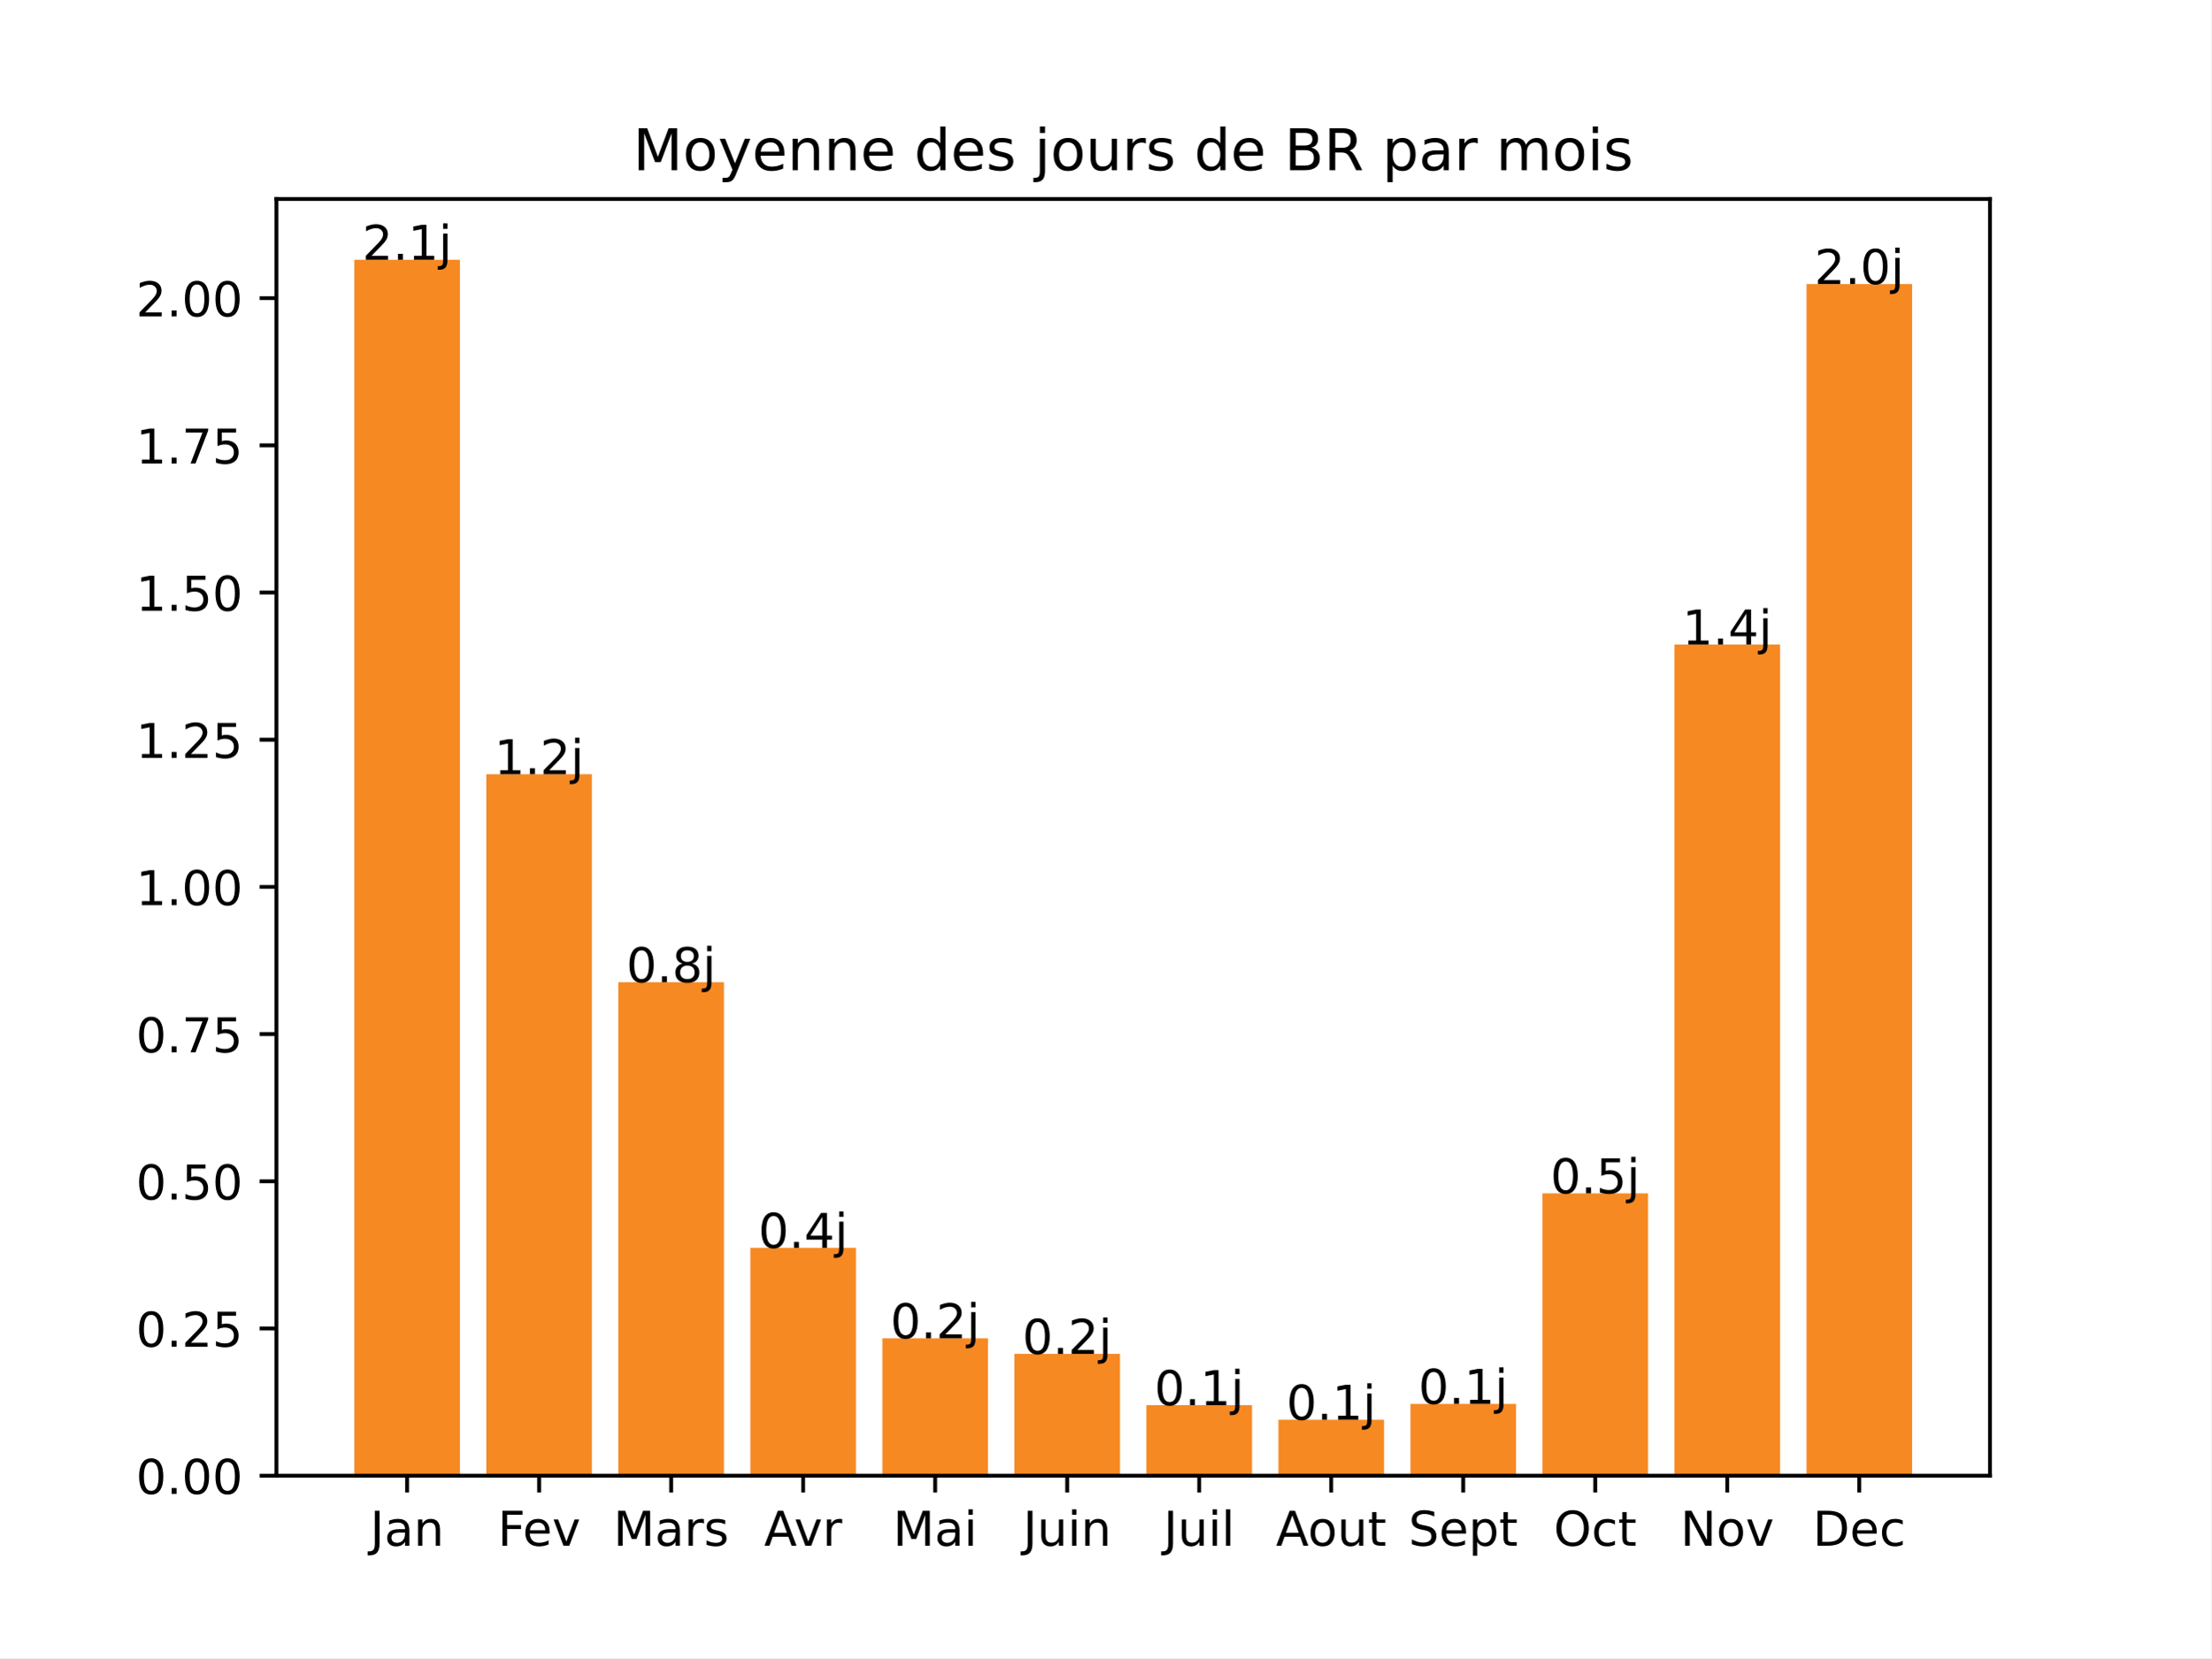
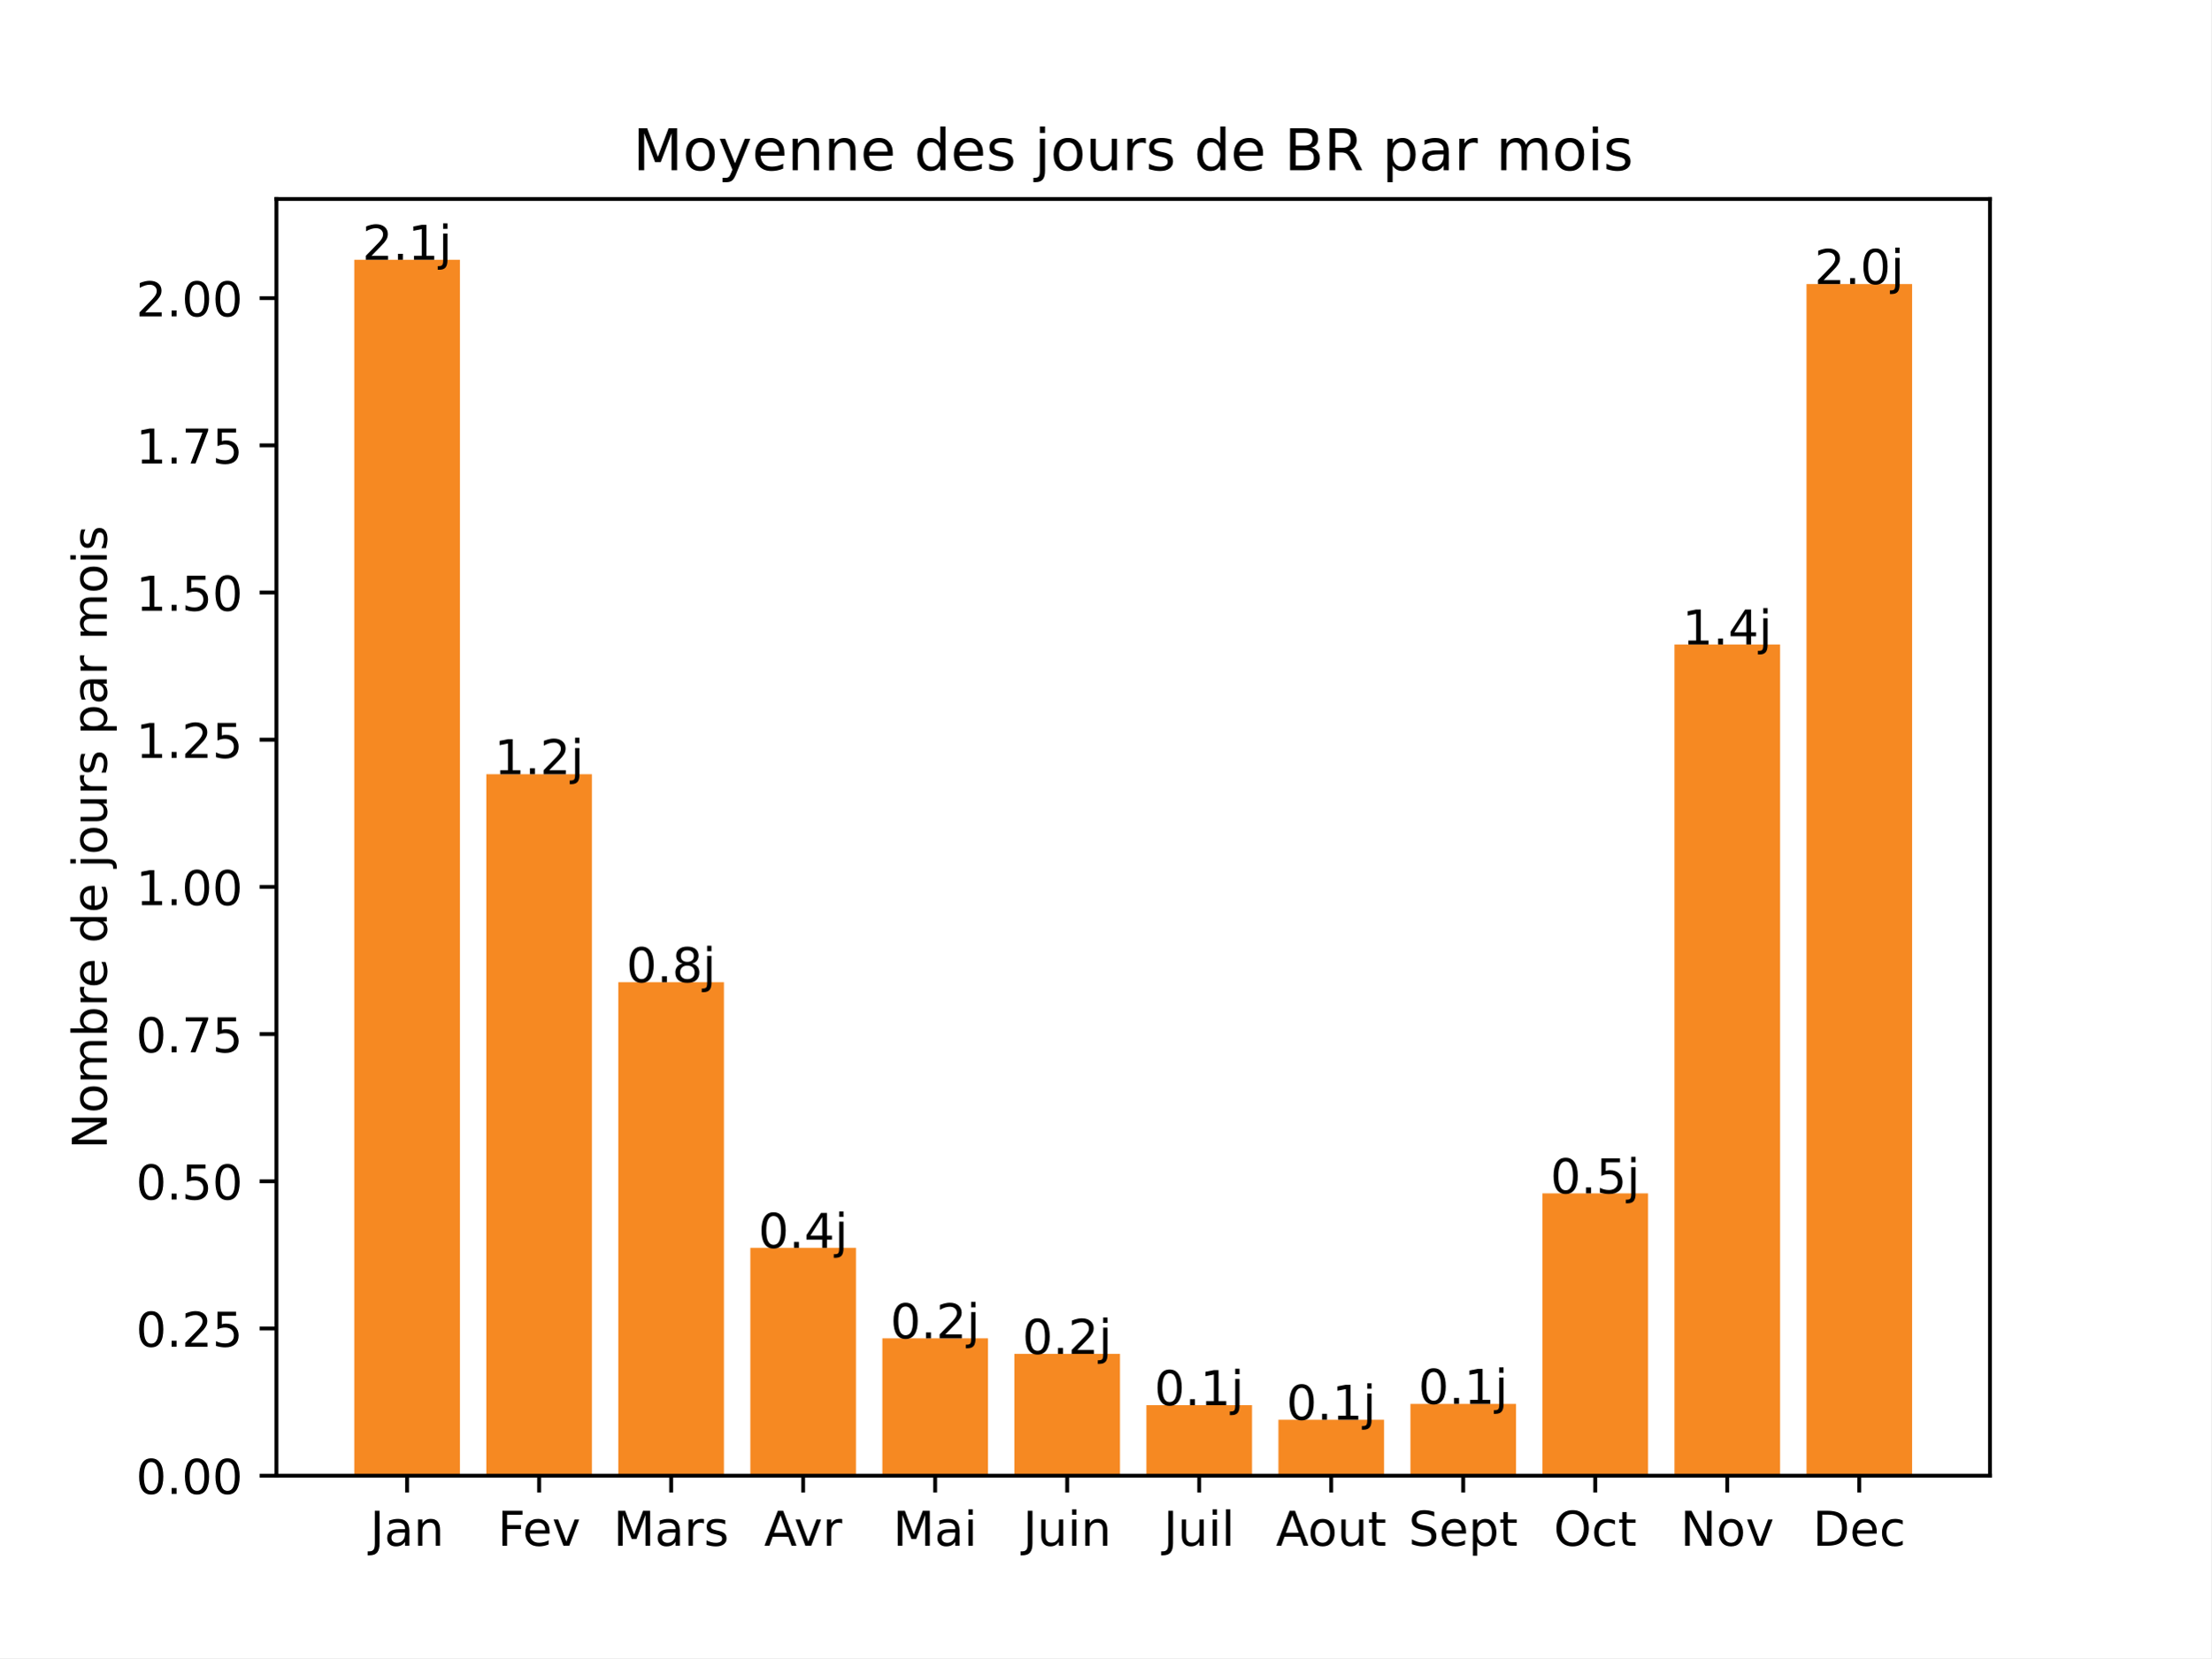
<svg xmlns="http://www.w3.org/2000/svg" xmlns:xlink="http://www.w3.org/1999/xlink" width="460.8pt" height="345.6pt" viewBox="0 0 460.8 345.6" version="1.1">
  <defs>
    <style type="text/css">*{stroke-linejoin: round; stroke-linecap: butt}</style>
  </defs>
  <g id="figure_1">
    <g id="patch_1">
      <path d="M 0 345.6  L 460.8 345.6  L 460.8 0  L 0 0  z " style="fill: #ffffff" />
    </g>
    <g id="axes_1">
      <g id="patch_2">
        <path d="M 57.6 307.584  L 414.72 307.584  L 414.72 41.472  L 57.6 41.472  z " style="fill: #ffffff" />
      </g>
      <g id="patch_3">
-         <path d="M 73.833 307.584  L 95.843 307.584  L 95.843 54.144  L 73.833 54.144  z " clip-path="url(#pfdf24f105b)" style="fill: #f68922" />
+         <path d="M 73.833 307.584  L 95.843 307.584  L 95.843 54.144  L 73.833 54.144  z " clip-path="url(#p8dbafc9efe)" style="fill: #f68922" />
      </g>
      <g id="patch_4">
-         <path d="M 101.346 307.584  L 123.356 307.584  L 123.356 161.362  L 101.346 161.362  z " clip-path="url(#pfdf24f105b)" style="fill: #f68922" />
+         <path d="M 101.346 307.584  L 123.356 307.584  L 123.356 161.362  L 101.346 161.362  z " clip-path="url(#p8dbafc9efe)" style="fill: #f68922" />
      </g>
      <g id="patch_5">
-         <path d="M 128.859 307.584  L 150.869 307.584  L 150.869 204.723  L 128.859 204.723  z " clip-path="url(#pfdf24f105b)" style="fill: #f68922" />
+         <path d="M 128.859 307.584  L 150.869 307.584  L 150.869 204.723  L 128.859 204.723  z " clip-path="url(#p8dbafc9efe)" style="fill: #f68922" />
      </g>
      <g id="patch_6">
-         <path d="M 156.372 307.584  L 178.382 307.584  L 178.382 260.101  L 156.372 260.101  z " clip-path="url(#pfdf24f105b)" style="fill: #f68922" />
+         <path d="M 156.372 307.584  L 178.382 307.584  L 178.382 260.101  L 156.372 260.101  z " clip-path="url(#p8dbafc9efe)" style="fill: #f68922" />
      </g>
      <g id="patch_7">
-         <path d="M 183.885 307.584  L 205.896 307.584  L 205.896 278.953  L 183.885 278.953  z " clip-path="url(#pfdf24f105b)" style="fill: #f68922" />
+         <path d="M 183.885 307.584  L 205.896 307.584  L 205.896 278.953  L 183.885 278.953  z " clip-path="url(#p8dbafc9efe)" style="fill: #f68922" />
      </g>
      <g id="patch_8">
-         <path d="M 211.398 307.584  L 233.409 307.584  L 233.409 282.199  L 211.398 282.199  z " clip-path="url(#pfdf24f105b)" style="fill: #f68922" />
+         <path d="M 211.398 307.584  L 233.409 307.584  L 233.409 282.199  L 211.398 282.199  z " clip-path="url(#p8dbafc9efe)" style="fill: #f68922" />
      </g>
      <g id="patch_9">
-         <path d="M 238.911 307.584  L 260.922 307.584  L 260.922 292.881  L 238.911 292.881  z " clip-path="url(#pfdf24f105b)" style="fill: #f68922" />
+         <path d="M 238.911 307.584  L 260.922 307.584  L 260.922 292.881  L 238.911 292.881  z " clip-path="url(#p8dbafc9efe)" style="fill: #f68922" />
      </g>
      <g id="patch_10">
-         <path d="M 266.424 307.584  L 288.435 307.584  L 288.435 295.919  L 266.424 295.919  z " clip-path="url(#pfdf24f105b)" style="fill: #f68922" />
+         <path d="M 266.424 307.584  L 288.435 307.584  L 288.435 295.919  L 266.424 295.919  z " clip-path="url(#p8dbafc9efe)" style="fill: #f68922" />
      </g>
      <g id="patch_11">
-         <path d="M 293.938 307.584  L 315.948 307.584  L 315.948 292.609  L 293.938 292.609  z " clip-path="url(#pfdf24f105b)" style="fill: #f68922" />
+         <path d="M 293.938 307.584  L 315.948 307.584  L 315.948 292.609  L 293.938 292.609  z " clip-path="url(#p8dbafc9efe)" style="fill: #f68922" />
      </g>
      <g id="patch_12">
-         <path d="M 321.451 307.584  L 343.461 307.584  L 343.461 248.731  L 321.451 248.731  z " clip-path="url(#pfdf24f105b)" style="fill: #f68922" />
+         <path d="M 321.451 307.584  L 343.461 307.584  L 343.461 248.731  L 321.451 248.731  z " clip-path="url(#p8dbafc9efe)" style="fill: #f68922" />
      </g>
      <g id="patch_13">
-         <path d="M 348.964 307.584  L 370.974 307.584  L 370.974 134.333  L 348.964 134.333  z " clip-path="url(#pfdf24f105b)" style="fill: #f68922" />
+         <path d="M 348.964 307.584  L 370.974 307.584  L 370.974 134.333  L 348.964 134.333  z " clip-path="url(#p8dbafc9efe)" style="fill: #f68922" />
      </g>
      <g id="patch_14">
-         <path d="M 376.477 307.584  L 398.487 307.584  L 398.487 59.201  L 376.477 59.201  z " clip-path="url(#pfdf24f105b)" style="fill: #f68922" />
+         <path d="M 376.477 307.584  L 398.487 307.584  L 398.487 59.201  L 376.477 59.201  z " clip-path="url(#p8dbafc9efe)" style="fill: #f68922" />
      </g>
      <g id="matplotlib.axis_1">
        <g id="xtick_1">
          <g id="line2d_1">
            <defs>
-               <path id="m28e6a33d4c" d="M 0 0  L 0 3.5  " style="stroke: #000000; stroke-width: 0.8" />
+               <path id="m2e0caceb6c" d="M 0 0  L 0 3.5  " style="stroke: #000000; stroke-width: 0.8" />
            </defs>
            <g>
-               <use xlink:href="#m28e6a33d4c" x="84.838" y="307.584" style="stroke: #000000; stroke-width: 0.8" />
+               <use xlink:href="#m2e0caceb6c" x="84.838" y="307.584" style="stroke: #000000; stroke-width: 0.8" />
            </g>
          </g>
          <g id="text_1">
            <g transform="translate(77.13015 322.1824) scale(0.1 -0.1)">
              <defs>
                <path id="DejaVuSans-4a" d="M 628 4666  L 1259 4666  L 1259 325  Q 1259 -519 939 -900  Q 619 -1281 -91 -1281  L -331 -1281  L -331 -750  L -134 -750  Q 284 -750 456 -515  Q 628 -281 628 325  L 628 4666  z " transform="scale(0.015625)" />
                <path id="DejaVuSans-61" d="M 2194 1759  Q 1497 1759 1228 1600  Q 959 1441 959 1056  Q 959 750 1161 570  Q 1363 391 1709 391  Q 2188 391 2477 730  Q 2766 1069 2766 1631  L 2766 1759  L 2194 1759  z M 3341 1997  L 3341 0  L 2766 0  L 2766 531  Q 2569 213 2275 61  Q 1981 -91 1556 -91  Q 1019 -91 701 211  Q 384 513 384 1019  Q 384 1609 779 1909  Q 1175 2209 1959 2209  L 2766 2209  L 2766 2266  Q 2766 2663 2505 2880  Q 2244 3097 1772 3097  Q 1472 3097 1187 3025  Q 903 2953 641 2809  L 641 3341  Q 956 3463 1253 3523  Q 1550 3584 1831 3584  Q 2591 3584 2966 3190  Q 3341 2797 3341 1997  z " transform="scale(0.015625)" />
                <path id="DejaVuSans-6e" d="M 3513 2113  L 3513 0  L 2938 0  L 2938 2094  Q 2938 2591 2744 2837  Q 2550 3084 2163 3084  Q 1697 3084 1428 2787  Q 1159 2491 1159 1978  L 1159 0  L 581 0  L 581 3500  L 1159 3500  L 1159 2956  Q 1366 3272 1645 3428  Q 1925 3584 2291 3584  Q 2894 3584 3203 3211  Q 3513 2838 3513 2113  z " transform="scale(0.015625)" />
              </defs>
              <use xlink:href="#DejaVuSans-4a" />
              <use xlink:href="#DejaVuSans-61" x="29.492" />
              <use xlink:href="#DejaVuSans-6e" x="90.771" />
            </g>
          </g>
        </g>
        <g id="xtick_2">
          <g id="line2d_2">
            <g>
-               <use xlink:href="#m28e6a33d4c" x="112.351" y="307.584" style="stroke: #000000; stroke-width: 0.8" />
+               <use xlink:href="#m2e0caceb6c" x="112.351" y="307.584" style="stroke: #000000; stroke-width: 0.8" />
            </g>
          </g>
          <g id="text_2">
            <g transform="translate(103.7143 322.1824) scale(0.1 -0.1)">
              <defs>
                <path id="DejaVuSans-46" d="M 628 4666  L 3309 4666  L 3309 4134  L 1259 4134  L 1259 2759  L 3109 2759  L 3109 2228  L 1259 2228  L 1259 0  L 628 0  L 628 4666  z " transform="scale(0.015625)" />
                <path id="DejaVuSans-65" d="M 3597 1894  L 3597 1613  L 953 1613  Q 991 1019 1311 708  Q 1631 397 2203 397  Q 2534 397 2845 478  Q 3156 559 3463 722  L 3463 178  Q 3153 47 2828 -22  Q 2503 -91 2169 -91  Q 1331 -91 842 396  Q 353 884 353 1716  Q 353 2575 817 3079  Q 1281 3584 2069 3584  Q 2775 3584 3186 3129  Q 3597 2675 3597 1894  z M 3022 2063  Q 3016 2534 2758 2815  Q 2500 3097 2075 3097  Q 1594 3097 1305 2825  Q 1016 2553 972 2059  L 3022 2063  z " transform="scale(0.015625)" />
                <path id="DejaVuSans-76" d="M 191 3500  L 800 3500  L 1894 563  L 2988 3500  L 3597 3500  L 2284 0  L 1503 0  L 191 3500  z " transform="scale(0.015625)" />
              </defs>
              <use xlink:href="#DejaVuSans-46" />
              <use xlink:href="#DejaVuSans-65" x="52.02" />
              <use xlink:href="#DejaVuSans-76" x="113.543" />
            </g>
          </g>
        </g>
        <g id="xtick_3">
          <g id="line2d_3">
            <g>
-               <use xlink:href="#m28e6a33d4c" x="139.864" y="307.584" style="stroke: #000000; stroke-width: 0.8" />
+               <use xlink:href="#m2e0caceb6c" x="139.864" y="307.584" style="stroke: #000000; stroke-width: 0.8" />
            </g>
          </g>
          <g id="text_3">
            <g transform="translate(127.8259 322.1824) scale(0.1 -0.1)">
              <defs>
                <path id="DejaVuSans-4d" d="M 628 4666  L 1569 4666  L 2759 1491  L 3956 4666  L 4897 4666  L 4897 0  L 4281 0  L 4281 4097  L 3078 897  L 2444 897  L 1241 4097  L 1241 0  L 628 0  L 628 4666  z " transform="scale(0.015625)" />
                <path id="DejaVuSans-72" d="M 2631 2963  Q 2534 3019 2420 3045  Q 2306 3072 2169 3072  Q 1681 3072 1420 2755  Q 1159 2438 1159 1844  L 1159 0  L 581 0  L 581 3500  L 1159 3500  L 1159 2956  Q 1341 3275 1631 3429  Q 1922 3584 2338 3584  Q 2397 3584 2469 3576  Q 2541 3569 2628 3553  L 2631 2963  z " transform="scale(0.015625)" />
                <path id="DejaVuSans-73" d="M 2834 3397  L 2834 2853  Q 2591 2978 2328 3040  Q 2066 3103 1784 3103  Q 1356 3103 1142 2972  Q 928 2841 928 2578  Q 928 2378 1081 2264  Q 1234 2150 1697 2047  L 1894 2003  Q 2506 1872 2764 1633  Q 3022 1394 3022 966  Q 3022 478 2636 193  Q 2250 -91 1575 -91  Q 1294 -91 989 -36  Q 684 19 347 128  L 347 722  Q 666 556 975 473  Q 1284 391 1588 391  Q 1994 391 2212 530  Q 2431 669 2431 922  Q 2431 1156 2273 1281  Q 2116 1406 1581 1522  L 1381 1569  Q 847 1681 609 1914  Q 372 2147 372 2553  Q 372 3047 722 3315  Q 1072 3584 1716 3584  Q 2034 3584 2315 3537  Q 2597 3491 2834 3397  z " transform="scale(0.015625)" />
              </defs>
              <use xlink:href="#DejaVuSans-4d" />
              <use xlink:href="#DejaVuSans-61" x="86.279" />
              <use xlink:href="#DejaVuSans-72" x="147.559" />
              <use xlink:href="#DejaVuSans-73" x="188.672" />
            </g>
          </g>
        </g>
        <g id="xtick_4">
          <g id="line2d_4">
            <g>
-               <use xlink:href="#m28e6a33d4c" x="167.377" y="307.584" style="stroke: #000000; stroke-width: 0.8" />
+               <use xlink:href="#m2e0caceb6c" x="167.377" y="307.584" style="stroke: #000000; stroke-width: 0.8" />
            </g>
          </g>
          <g id="text_4">
            <g transform="translate(159.2359 322.1824) scale(0.1 -0.1)">
              <defs>
                <path id="DejaVuSans-41" d="M 2188 4044  L 1331 1722  L 3047 1722  L 2188 4044  z M 1831 4666  L 2547 4666  L 4325 0  L 3669 0  L 3244 1197  L 1141 1197  L 716 0  L 50 0  L 1831 4666  z " transform="scale(0.015625)" />
              </defs>
              <use xlink:href="#DejaVuSans-41" />
              <use xlink:href="#DejaVuSans-76" x="62.533" />
              <use xlink:href="#DejaVuSans-72" x="121.713" />
            </g>
          </g>
        </g>
        <g id="xtick_5">
          <g id="line2d_5">
            <g>
-               <use xlink:href="#m28e6a33d4c" x="194.89" y="307.584" style="stroke: #000000; stroke-width: 0.8" />
+               <use xlink:href="#m2e0caceb6c" x="194.89" y="307.584" style="stroke: #000000; stroke-width: 0.8" />
            </g>
          </g>
          <g id="text_5">
            <g transform="translate(186.1232 322.1824) scale(0.1 -0.1)">
              <defs>
                <path id="DejaVuSans-69" d="M 603 3500  L 1178 3500  L 1178 0  L 603 0  L 603 3500  z M 603 4863  L 1178 4863  L 1178 4134  L 603 4134  L 603 4863  z " transform="scale(0.015625)" />
              </defs>
              <use xlink:href="#DejaVuSans-4d" />
              <use xlink:href="#DejaVuSans-61" x="86.279" />
              <use xlink:href="#DejaVuSans-69" x="147.559" />
            </g>
          </g>
        </g>
        <g id="xtick_6">
          <g id="line2d_6">
            <g>
-               <use xlink:href="#m28e6a33d4c" x="222.403" y="307.584" style="stroke: #000000; stroke-width: 0.8" />
+               <use xlink:href="#m2e0caceb6c" x="222.403" y="307.584" style="stroke: #000000; stroke-width: 0.8" />
            </g>
          </g>
          <g id="text_6">
            <g transform="translate(213.2019 322.1824) scale(0.1 -0.1)">
              <defs>
                <path id="DejaVuSans-75" d="M 544 1381  L 544 3500  L 1119 3500  L 1119 1403  Q 1119 906 1312 657  Q 1506 409 1894 409  Q 2359 409 2629 706  Q 2900 1003 2900 1516  L 2900 3500  L 3475 3500  L 3475 0  L 2900 0  L 2900 538  Q 2691 219 2414 64  Q 2138 -91 1772 -91  Q 1169 -91 856 284  Q 544 659 544 1381  z M 1991 3584  L 1991 3584  z " transform="scale(0.015625)" />
              </defs>
              <use xlink:href="#DejaVuSans-4a" />
              <use xlink:href="#DejaVuSans-75" x="29.492" />
              <use xlink:href="#DejaVuSans-69" x="92.871" />
              <use xlink:href="#DejaVuSans-6e" x="120.654" />
            </g>
          </g>
        </g>
        <g id="xtick_7">
          <g id="line2d_7">
            <g>
-               <use xlink:href="#m28e6a33d4c" x="249.917" y="307.584" style="stroke: #000000; stroke-width: 0.8" />
+               <use xlink:href="#m2e0caceb6c" x="249.917" y="307.584" style="stroke: #000000; stroke-width: 0.8" />
            </g>
          </g>
          <g id="text_7">
            <g transform="translate(242.4947 322.1824) scale(0.1 -0.1)">
              <defs>
                <path id="DejaVuSans-6c" d="M 603 4863  L 1178 4863  L 1178 0  L 603 0  L 603 4863  z " transform="scale(0.015625)" />
              </defs>
              <use xlink:href="#DejaVuSans-4a" />
              <use xlink:href="#DejaVuSans-75" x="29.492" />
              <use xlink:href="#DejaVuSans-69" x="92.871" />
              <use xlink:href="#DejaVuSans-6c" x="120.654" />
            </g>
          </g>
        </g>
        <g id="xtick_8">
          <g id="line2d_8">
            <g>
-               <use xlink:href="#m28e6a33d4c" x="277.43" y="307.584" style="stroke: #000000; stroke-width: 0.8" />
+               <use xlink:href="#m2e0caceb6c" x="277.43" y="307.584" style="stroke: #000000; stroke-width: 0.8" />
            </g>
          </g>
          <g id="text_8">
            <g transform="translate(265.9086 322.1824) scale(0.1 -0.1)">
              <defs>
                <path id="DejaVuSans-6f" d="M 1959 3097  Q 1497 3097 1228 2736  Q 959 2375 959 1747  Q 959 1119 1226 758  Q 1494 397 1959 397  Q 2419 397 2687 759  Q 2956 1122 2956 1747  Q 2956 2369 2687 2733  Q 2419 3097 1959 3097  z M 1959 3584  Q 2709 3584 3137 3096  Q 3566 2609 3566 1747  Q 3566 888 3137 398  Q 2709 -91 1959 -91  Q 1206 -91 779 398  Q 353 888 353 1747  Q 353 2609 779 3096  Q 1206 3584 1959 3584  z " transform="scale(0.015625)" />
                <path id="DejaVuSans-74" d="M 1172 4494  L 1172 3500  L 2356 3500  L 2356 3053  L 1172 3053  L 1172 1153  Q 1172 725 1289 603  Q 1406 481 1766 481  L 2356 481  L 2356 0  L 1766 0  Q 1100 0 847 248  Q 594 497 594 1153  L 594 3053  L 172 3053  L 172 3500  L 594 3500  L 594 4494  L 1172 4494  z " transform="scale(0.015625)" />
              </defs>
              <use xlink:href="#DejaVuSans-41" />
              <use xlink:href="#DejaVuSans-6f" x="66.658" />
              <use xlink:href="#DejaVuSans-75" x="127.84" />
              <use xlink:href="#DejaVuSans-74" x="191.219" />
            </g>
          </g>
        </g>
        <g id="xtick_9">
          <g id="line2d_9">
            <g>
-               <use xlink:href="#m28e6a33d4c" x="304.943" y="307.584" style="stroke: #000000; stroke-width: 0.8" />
+               <use xlink:href="#m2e0caceb6c" x="304.943" y="307.584" style="stroke: #000000; stroke-width: 0.8" />
            </g>
          </g>
          <g id="text_9">
            <g transform="translate(293.5576 322.1824) scale(0.1 -0.1)">
              <defs>
                <path id="DejaVuSans-53" d="M 3425 4513  L 3425 3897  Q 3066 4069 2747 4153  Q 2428 4238 2131 4238  Q 1616 4238 1336 4038  Q 1056 3838 1056 3469  Q 1056 3159 1242 3001  Q 1428 2844 1947 2747  L 2328 2669  Q 3034 2534 3370 2195  Q 3706 1856 3706 1288  Q 3706 609 3251 259  Q 2797 -91 1919 -91  Q 1588 -91 1214 -16  Q 841 59 441 206  L 441 856  Q 825 641 1194 531  Q 1563 422 1919 422  Q 2459 422 2753 634  Q 3047 847 3047 1241  Q 3047 1584 2836 1778  Q 2625 1972 2144 2069  L 1759 2144  Q 1053 2284 737 2584  Q 422 2884 422 3419  Q 422 4038 858 4394  Q 1294 4750 2059 4750  Q 2388 4750 2728 4690  Q 3069 4631 3425 4513  z " transform="scale(0.015625)" />
                <path id="DejaVuSans-70" d="M 1159 525  L 1159 -1331  L 581 -1331  L 581 3500  L 1159 3500  L 1159 2969  Q 1341 3281 1617 3432  Q 1894 3584 2278 3584  Q 2916 3584 3314 3078  Q 3713 2572 3713 1747  Q 3713 922 3314 415  Q 2916 -91 2278 -91  Q 1894 -91 1617 61  Q 1341 213 1159 525  z M 3116 1747  Q 3116 2381 2855 2742  Q 2594 3103 2138 3103  Q 1681 3103 1420 2742  Q 1159 2381 1159 1747  Q 1159 1113 1420 752  Q 1681 391 2138 391  Q 2594 391 2855 752  Q 3116 1113 3116 1747  z " transform="scale(0.015625)" />
              </defs>
              <use xlink:href="#DejaVuSans-53" />
              <use xlink:href="#DejaVuSans-65" x="63.477" />
              <use xlink:href="#DejaVuSans-70" x="125" />
              <use xlink:href="#DejaVuSans-74" x="188.477" />
            </g>
          </g>
        </g>
        <g id="xtick_10">
          <g id="line2d_10">
            <g>
-               <use xlink:href="#m28e6a33d4c" x="332.456" y="307.584" style="stroke: #000000; stroke-width: 0.8" />
+               <use xlink:href="#m2e0caceb6c" x="332.456" y="307.584" style="stroke: #000000; stroke-width: 0.8" />
            </g>
          </g>
          <g id="text_10">
            <g transform="translate(323.8105 322.1824) scale(0.1 -0.1)">
              <defs>
                <path id="DejaVuSans-4f" d="M 2522 4238  Q 1834 4238 1429 3725  Q 1025 3213 1025 2328  Q 1025 1447 1429 934  Q 1834 422 2522 422  Q 3209 422 3611 934  Q 4013 1447 4013 2328  Q 4013 3213 3611 3725  Q 3209 4238 2522 4238  z M 2522 4750  Q 3503 4750 4090 4092  Q 4678 3434 4678 2328  Q 4678 1225 4090 567  Q 3503 -91 2522 -91  Q 1538 -91 948 565  Q 359 1222 359 2328  Q 359 3434 948 4092  Q 1538 4750 2522 4750  z " transform="scale(0.015625)" />
                <path id="DejaVuSans-63" d="M 3122 3366  L 3122 2828  Q 2878 2963 2633 3030  Q 2388 3097 2138 3097  Q 1578 3097 1268 2742  Q 959 2388 959 1747  Q 959 1106 1268 751  Q 1578 397 2138 397  Q 2388 397 2633 464  Q 2878 531 3122 666  L 3122 134  Q 2881 22 2623 -34  Q 2366 -91 2075 -91  Q 1284 -91 818 406  Q 353 903 353 1747  Q 353 2603 823 3093  Q 1294 3584 2113 3584  Q 2378 3584 2631 3529  Q 2884 3475 3122 3366  z " transform="scale(0.015625)" />
              </defs>
              <use xlink:href="#DejaVuSans-4f" />
              <use xlink:href="#DejaVuSans-63" x="78.711" />
              <use xlink:href="#DejaVuSans-74" x="133.691" />
            </g>
          </g>
        </g>
        <g id="xtick_11">
          <g id="line2d_11">
            <g>
-               <use xlink:href="#m28e6a33d4c" x="359.969" y="307.584" style="stroke: #000000; stroke-width: 0.8" />
+               <use xlink:href="#m2e0caceb6c" x="359.969" y="307.584" style="stroke: #000000; stroke-width: 0.8" />
            </g>
          </g>
          <g id="text_11">
            <g transform="translate(350.2096 322.1824) scale(0.1 -0.1)">
              <defs>
                <path id="DejaVuSans-4e" d="M 628 4666  L 1478 4666  L 3547 763  L 3547 4666  L 4159 4666  L 4159 0  L 3309 0  L 1241 3903  L 1241 0  L 628 0  L 628 4666  z " transform="scale(0.015625)" />
              </defs>
              <use xlink:href="#DejaVuSans-4e" />
              <use xlink:href="#DejaVuSans-6f" x="74.805" />
              <use xlink:href="#DejaVuSans-76" x="135.986" />
            </g>
          </g>
        </g>
        <g id="xtick_12">
          <g id="line2d_12">
            <g>
-               <use xlink:href="#m28e6a33d4c" x="387.482" y="307.584" style="stroke: #000000; stroke-width: 0.8" />
+               <use xlink:href="#m2e0caceb6c" x="387.482" y="307.584" style="stroke: #000000; stroke-width: 0.8" />
            </g>
          </g>
          <g id="text_12">
            <g transform="translate(377.8063 322.1824) scale(0.1 -0.1)">
              <defs>
                <path id="DejaVuSans-44" d="M 1259 4147  L 1259 519  L 2022 519  Q 2988 519 3436 956  Q 3884 1394 3884 2338  Q 3884 3275 3436 3711  Q 2988 4147 2022 4147  L 1259 4147  z M 628 4666  L 1925 4666  Q 3281 4666 3915 4102  Q 4550 3538 4550 2338  Q 4550 1131 3912 565  Q 3275 0 1925 0  L 628 0  L 628 4666  z " transform="scale(0.015625)" />
              </defs>
              <use xlink:href="#DejaVuSans-44" />
              <use xlink:href="#DejaVuSans-65" x="77.002" />
              <use xlink:href="#DejaVuSans-63" x="138.525" />
            </g>
          </g>
        </g>
      </g>
      <g id="matplotlib.axis_2">
        <g id="ytick_1">
          <g id="line2d_13">
            <defs>
-               <path id="m4d8f28e83b" d="M 0 0  L -3.5 0  " style="stroke: #000000; stroke-width: 0.8" />
+               <path id="mc6a49f2d23" d="M 0 0  L -3.5 0  " style="stroke: #000000; stroke-width: 0.8" />
            </defs>
            <g>
-               <use xlink:href="#m4d8f28e83b" x="57.6" y="307.584" style="stroke: #000000; stroke-width: 0.8" />
+               <use xlink:href="#mc6a49f2d23" x="57.6" y="307.584" style="stroke: #000000; stroke-width: 0.8" />
            </g>
          </g>
          <g id="text_13">
            <g transform="translate(28.33438 311.3832) scale(0.1 -0.1)">
              <defs>
                <path id="DejaVuSans-30" d="M 2034 4250  Q 1547 4250 1301 3770  Q 1056 3291 1056 2328  Q 1056 1369 1301 889  Q 1547 409 2034 409  Q 2525 409 2770 889  Q 3016 1369 3016 2328  Q 3016 3291 2770 3770  Q 2525 4250 2034 4250  z M 2034 4750  Q 2819 4750 3233 4129  Q 3647 3509 3647 2328  Q 3647 1150 3233 529  Q 2819 -91 2034 -91  Q 1250 -91 836 529  Q 422 1150 422 2328  Q 422 3509 836 4129  Q 1250 4750 2034 4750  z " transform="scale(0.015625)" />
                <path id="DejaVuSans-2e" d="M 684 794  L 1344 794  L 1344 0  L 684 0  L 684 794  z " transform="scale(0.015625)" />
              </defs>
              <use xlink:href="#DejaVuSans-30" />
              <use xlink:href="#DejaVuSans-2e" x="63.623" />
              <use xlink:href="#DejaVuSans-30" x="95.41" />
              <use xlink:href="#DejaVuSans-30" x="159.033" />
            </g>
          </g>
        </g>
        <g id="ytick_2">
          <g id="line2d_14">
            <g>
-               <use xlink:href="#m4d8f28e83b" x="57.6" y="276.903" style="stroke: #000000; stroke-width: 0.8" />
+               <use xlink:href="#mc6a49f2d23" x="57.6" y="276.903" style="stroke: #000000; stroke-width: 0.8" />
            </g>
          </g>
          <g id="text_14">
            <g transform="translate(28.33438 280.7018) scale(0.1 -0.1)">
              <defs>
                <path id="DejaVuSans-32" d="M 1228 531  L 3431 531  L 3431 0  L 469 0  L 469 531  Q 828 903 1448 1529  Q 2069 2156 2228 2338  Q 2531 2678 2651 2914  Q 2772 3150 2772 3378  Q 2772 3750 2511 3984  Q 2250 4219 1831 4219  Q 1534 4219 1204 4116  Q 875 4013 500 3803  L 500 4441  Q 881 4594 1212 4672  Q 1544 4750 1819 4750  Q 2544 4750 2975 4387  Q 3406 4025 3406 3419  Q 3406 3131 3298 2873  Q 3191 2616 2906 2266  Q 2828 2175 2409 1742  Q 1991 1309 1228 531  z " transform="scale(0.015625)" />
                <path id="DejaVuSans-35" d="M 691 4666  L 3169 4666  L 3169 4134  L 1269 4134  L 1269 2991  Q 1406 3038 1543 3061  Q 1681 3084 1819 3084  Q 2600 3084 3056 2656  Q 3513 2228 3513 1497  Q 3513 744 3044 326  Q 2575 -91 1722 -91  Q 1428 -91 1123 -41  Q 819 9 494 109  L 494 744  Q 775 591 1075 516  Q 1375 441 1709 441  Q 2250 441 2565 725  Q 2881 1009 2881 1497  Q 2881 1984 2565 2268  Q 2250 2553 1709 2553  Q 1456 2553 1204 2497  Q 953 2441 691 2322  L 691 4666  z " transform="scale(0.015625)" />
              </defs>
              <use xlink:href="#DejaVuSans-30" />
              <use xlink:href="#DejaVuSans-2e" x="63.623" />
              <use xlink:href="#DejaVuSans-32" x="95.41" />
              <use xlink:href="#DejaVuSans-35" x="159.033" />
            </g>
          </g>
        </g>
        <g id="ytick_3">
          <g id="line2d_15">
            <g>
-               <use xlink:href="#m4d8f28e83b" x="57.6" y="246.221" style="stroke: #000000; stroke-width: 0.8" />
+               <use xlink:href="#mc6a49f2d23" x="57.6" y="246.221" style="stroke: #000000; stroke-width: 0.8" />
            </g>
          </g>
          <g id="text_15">
            <g transform="translate(28.33438 250.0203) scale(0.1 -0.1)">
              <use xlink:href="#DejaVuSans-30" />
              <use xlink:href="#DejaVuSans-2e" x="63.623" />
              <use xlink:href="#DejaVuSans-35" x="95.41" />
              <use xlink:href="#DejaVuSans-30" x="159.033" />
            </g>
          </g>
        </g>
        <g id="ytick_4">
          <g id="line2d_16">
            <g>
-               <use xlink:href="#m4d8f28e83b" x="57.6" y="215.54" style="stroke: #000000; stroke-width: 0.8" />
+               <use xlink:href="#mc6a49f2d23" x="57.6" y="215.54" style="stroke: #000000; stroke-width: 0.8" />
            </g>
          </g>
          <g id="text_16">
            <g transform="translate(28.33438 219.3389) scale(0.1 -0.1)">
              <defs>
                <path id="DejaVuSans-37" d="M 525 4666  L 3525 4666  L 3525 4397  L 1831 0  L 1172 0  L 2766 4134  L 525 4134  L 525 4666  z " transform="scale(0.015625)" />
              </defs>
              <use xlink:href="#DejaVuSans-30" />
              <use xlink:href="#DejaVuSans-2e" x="63.623" />
              <use xlink:href="#DejaVuSans-37" x="95.41" />
              <use xlink:href="#DejaVuSans-35" x="159.033" />
            </g>
          </g>
        </g>
        <g id="ytick_5">
          <g id="line2d_17">
            <g>
-               <use xlink:href="#m4d8f28e83b" x="57.6" y="184.858" style="stroke: #000000; stroke-width: 0.8" />
+               <use xlink:href="#mc6a49f2d23" x="57.6" y="184.858" style="stroke: #000000; stroke-width: 0.8" />
            </g>
          </g>
          <g id="text_17">
            <g transform="translate(28.33438 188.6575) scale(0.1 -0.1)">
              <defs>
                <path id="DejaVuSans-31" d="M 794 531  L 1825 531  L 1825 4091  L 703 3866  L 703 4441  L 1819 4666  L 2450 4666  L 2450 531  L 3481 531  L 3481 0  L 794 0  L 794 531  z " transform="scale(0.015625)" />
              </defs>
              <use xlink:href="#DejaVuSans-31" />
              <use xlink:href="#DejaVuSans-2e" x="63.623" />
              <use xlink:href="#DejaVuSans-30" x="95.41" />
              <use xlink:href="#DejaVuSans-30" x="159.033" />
            </g>
          </g>
        </g>
        <g id="ytick_6">
          <g id="line2d_18">
            <g>
-               <use xlink:href="#m4d8f28e83b" x="57.6" y="154.177" style="stroke: #000000; stroke-width: 0.8" />
+               <use xlink:href="#mc6a49f2d23" x="57.6" y="154.177" style="stroke: #000000; stroke-width: 0.8" />
            </g>
          </g>
          <g id="text_18">
            <g transform="translate(28.33438 157.976) scale(0.1 -0.1)">
              <use xlink:href="#DejaVuSans-31" />
              <use xlink:href="#DejaVuSans-2e" x="63.623" />
              <use xlink:href="#DejaVuSans-32" x="95.41" />
              <use xlink:href="#DejaVuSans-35" x="159.033" />
            </g>
          </g>
        </g>
        <g id="ytick_7">
          <g id="line2d_19">
            <g>
-               <use xlink:href="#m4d8f28e83b" x="57.6" y="123.495" style="stroke: #000000; stroke-width: 0.8" />
+               <use xlink:href="#mc6a49f2d23" x="57.6" y="123.495" style="stroke: #000000; stroke-width: 0.8" />
            </g>
          </g>
          <g id="text_19">
            <g transform="translate(28.33438 127.2946) scale(0.1 -0.1)">
              <use xlink:href="#DejaVuSans-31" />
              <use xlink:href="#DejaVuSans-2e" x="63.623" />
              <use xlink:href="#DejaVuSans-35" x="95.41" />
              <use xlink:href="#DejaVuSans-30" x="159.033" />
            </g>
          </g>
        </g>
        <g id="ytick_8">
          <g id="line2d_20">
            <g>
-               <use xlink:href="#m4d8f28e83b" x="57.6" y="92.814" style="stroke: #000000; stroke-width: 0.8" />
+               <use xlink:href="#mc6a49f2d23" x="57.6" y="92.814" style="stroke: #000000; stroke-width: 0.8" />
            </g>
          </g>
          <g id="text_20">
            <g transform="translate(28.33438 96.61314) scale(0.1 -0.1)">
              <use xlink:href="#DejaVuSans-31" />
              <use xlink:href="#DejaVuSans-2e" x="63.623" />
              <use xlink:href="#DejaVuSans-37" x="95.41" />
              <use xlink:href="#DejaVuSans-35" x="159.033" />
            </g>
          </g>
        </g>
        <g id="ytick_9">
          <g id="line2d_21">
            <g>
-               <use xlink:href="#m4d8f28e83b" x="57.6" y="62.132" style="stroke: #000000; stroke-width: 0.8" />
+               <use xlink:href="#mc6a49f2d23" x="57.6" y="62.132" style="stroke: #000000; stroke-width: 0.8" />
            </g>
          </g>
          <g id="text_21">
            <g transform="translate(28.33438 65.9317) scale(0.1 -0.1)">
              <use xlink:href="#DejaVuSans-32" />
              <use xlink:href="#DejaVuSans-2e" x="63.623" />
              <use xlink:href="#DejaVuSans-30" x="95.41" />
              <use xlink:href="#DejaVuSans-30" x="159.033" />
            </g>
          </g>
        </g>
+         <g id="text_22">
+           <g transform="translate(22.25469 239.4936) rotate(-90) scale(0.1 -0.1)">
+             <defs>
+               <path id="DejaVuSans-6d" d="M 3328 2828  Q 3544 3216 3844 3400  Q 4144 3584 4550 3584  Q 5097 3584 5394 3201  Q 5691 2819 5691 2113  L 5691 0  L 5113 0  L 5113 2094  Q 5113 2597 4934 2840  Q 4756 3084 4391 3084  Q 3944 3084 3684 2787  Q 3425 2491 3425 1978  L 3425 0  L 2847 0  L 2847 2094  Q 2847 2600 2669 2842  Q 2491 3084 2119 3084  Q 1678 3084 1418 2786  Q 1159 2488 1159 1978  L 1159 0  L 581 0  L 581 3500  L 1159 3500  L 1159 2956  Q 1356 3278 1631 3431  Q 1906 3584 2284 3584  Q 2666 3584 2933 3390  Q 3200 3197 3328 2828  z " transform="scale(0.015625)" />
+               <path id="DejaVuSans-62" d="M 3116 1747  Q 3116 2381 2855 2742  Q 2594 3103 2138 3103  Q 1681 3103 1420 2742  Q 1159 2381 1159 1747  Q 1159 1113 1420 752  Q 1681 391 2138 391  Q 2594 391 2855 752  Q 3116 1113 3116 1747  z M 1159 2969  Q 1341 3281 1617 3432  Q 1894 3584 2278 3584  Q 2916 3584 3314 3078  Q 3713 2572 3713 1747  Q 3713 922 3314 415  Q 2916 -91 2278 -91  Q 1894 -91 1617 61  Q 1341 213 1159 525  L 1159 0  L 581 0  L 581 4863  L 1159 4863  L 1159 2969  z " transform="scale(0.015625)" />
+               <path id="DejaVuSans-20" transform="scale(0.015625)" />
+               <path id="DejaVuSans-64" d="M 2906 2969  L 2906 4863  L 3481 4863  L 3481 0  L 2906 0  L 2906 525  Q 2725 213 2448 61  Q 2172 -91 1784 -91  Q 1150 -91 751 415  Q 353 922 353 1747  Q 353 2572 751 3078  Q 1150 3584 1784 3584  Q 2172 3584 2448 3432  Q 2725 3281 2906 2969  z M 947 1747  Q 947 1113 1208 752  Q 1469 391 1925 391  Q 2381 391 2643 752  Q 2906 1113 2906 1747  Q 2906 2381 2643 2742  Q 2381 3103 1925 3103  Q 1469 3103 1208 2742  Q 947 2381 947 1747  z " transform="scale(0.015625)" />
+               <path id="DejaVuSans-6a" d="M 603 3500  L 1178 3500  L 1178 -63  Q 1178 -731 923 -1031  Q 669 -1331 103 -1331  L -116 -1331  L -116 -844  L 38 -844  Q 366 -844 484 -692  Q 603 -541 603 -63  L 603 3500  z M 603 4863  L 1178 4863  L 1178 4134  L 603 4134  L 603 4863  z " transform="scale(0.015625)" />
+             </defs>
+             <use xlink:href="#DejaVuSans-4e" />
+             <use xlink:href="#DejaVuSans-6f" x="74.805" />
+             <use xlink:href="#DejaVuSans-6d" x="135.986" />
+             <use xlink:href="#DejaVuSans-62" x="233.398" />
+             <use xlink:href="#DejaVuSans-72" x="296.875" />
+             <use xlink:href="#DejaVuSans-65" x="335.738" />
+             <use xlink:href="#DejaVuSans-20" x="397.262" />
+             <use xlink:href="#DejaVuSans-64" x="429.049" />
+             <use xlink:href="#DejaVuSans-65" x="492.525" />
+             <use xlink:href="#DejaVuSans-20" x="554.049" />
+             <use xlink:href="#DejaVuSans-6a" x="585.836" />
+             <use xlink:href="#DejaVuSans-6f" x="613.619" />
+             <use xlink:href="#DejaVuSans-75" x="674.801" />
+             <use xlink:href="#DejaVuSans-72" x="738.18" />
+             <use xlink:href="#DejaVuSans-73" x="779.293" />
+             <use xlink:href="#DejaVuSans-20" x="831.393" />
+             <use xlink:href="#DejaVuSans-70" x="863.18" />
+             <use xlink:href="#DejaVuSans-61" x="926.656" />
+             <use xlink:href="#DejaVuSans-72" x="987.936" />
+             <use xlink:href="#DejaVuSans-20" x="1029.049" />
+             <use xlink:href="#DejaVuSans-6d" x="1060.836" />
+             <use xlink:href="#DejaVuSans-6f" x="1158.248" />
+             <use xlink:href="#DejaVuSans-69" x="1219.43" />
+             <use xlink:href="#DejaVuSans-73" x="1247.213" />
+           </g>
+         </g>
      </g>
      <g id="patch_15">
        <path d="M 57.6 307.584  L 57.6 41.472  " style="fill: none; stroke: #000000; stroke-width: 0.8; stroke-linejoin: miter; stroke-linecap: square" />
      </g>
      <g id="patch_16">
        <path d="M 414.72 307.584  L 414.72 41.472  " style="fill: none; stroke: #000000; stroke-width: 0.8; stroke-linejoin: miter; stroke-linecap: square" />
      </g>
      <g id="patch_17">
        <path d="M 57.6 307.584  L 414.72 307.584  " style="fill: none; stroke: #000000; stroke-width: 0.8; stroke-linejoin: miter; stroke-linecap: square" />
      </g>
      <g id="patch_18">
        <path d="M 57.6 41.472  L 414.72 41.472  " style="fill: none; stroke: #000000; stroke-width: 0.8; stroke-linejoin: miter; stroke-linecap: square" />
      </g>
-       <g id="text_22">
+       <g id="text_23">
        <g transform="translate(75.49734 54.144) scale(0.1 -0.1)">
-           <defs>
-             <path id="DejaVuSans-6a" d="M 603 3500  L 1178 3500  L 1178 -63  Q 1178 -731 923 -1031  Q 669 -1331 103 -1331  L -116 -1331  L -116 -844  L 38 -844  Q 366 -844 484 -692  Q 603 -541 603 -63  L 603 3500  z M 603 4863  L 1178 4863  L 1178 4134  L 603 4134  L 603 4863  z " transform="scale(0.015625)" />
-           </defs>
          <use xlink:href="#DejaVuSans-32" />
          <use xlink:href="#DejaVuSans-2e" x="63.623" />
          <use xlink:href="#DejaVuSans-31" x="95.41" />
          <use xlink:href="#DejaVuSans-6a" x="159.033" />
        </g>
      </g>
-       <g id="text_23">
+       <g id="text_24">
        <g transform="translate(103.0104 161.3617) scale(0.1 -0.1)">
          <use xlink:href="#DejaVuSans-31" />
          <use xlink:href="#DejaVuSans-2e" x="63.623" />
          <use xlink:href="#DejaVuSans-32" x="95.41" />
          <use xlink:href="#DejaVuSans-6a" x="159.033" />
        </g>
      </g>
-       <g id="text_24">
+       <g id="text_25">
        <g transform="translate(130.5235 204.7234) scale(0.1 -0.1)">
          <defs>
            <path id="DejaVuSans-38" d="M 2034 2216  Q 1584 2216 1326 1975  Q 1069 1734 1069 1313  Q 1069 891 1326 650  Q 1584 409 2034 409  Q 2484 409 2743 651  Q 3003 894 3003 1313  Q 3003 1734 2745 1975  Q 2488 2216 2034 2216  z M 1403 2484  Q 997 2584 770 2862  Q 544 3141 544 3541  Q 544 4100 942 4425  Q 1341 4750 2034 4750  Q 2731 4750 3128 4425  Q 3525 4100 3525 3541  Q 3525 3141 3298 2862  Q 3072 2584 2669 2484  Q 3125 2378 3379 2068  Q 3634 1759 3634 1313  Q 3634 634 3220 271  Q 2806 -91 2034 -91  Q 1263 -91 848 271  Q 434 634 434 1313  Q 434 1759 690 2068  Q 947 2378 1403 2484  z M 1172 3481  Q 1172 3119 1398 2916  Q 1625 2713 2034 2713  Q 2441 2713 2670 2916  Q 2900 3119 2900 3481  Q 2900 3844 2670 4047  Q 2441 4250 2034 4250  Q 1625 4250 1398 4047  Q 1172 3844 1172 3481  z " transform="scale(0.015625)" />
          </defs>
          <use xlink:href="#DejaVuSans-30" />
          <use xlink:href="#DejaVuSans-2e" x="63.623" />
          <use xlink:href="#DejaVuSans-38" x="95.41" />
          <use xlink:href="#DejaVuSans-6a" x="159.033" />
        </g>
      </g>
-       <g id="text_25">
+       <g id="text_26">
        <g transform="translate(158.0366 260.1008) scale(0.1 -0.1)">
          <defs>
            <path id="DejaVuSans-34" d="M 2419 4116  L 825 1625  L 2419 1625  L 2419 4116  z M 2253 4666  L 3047 4666  L 3047 1625  L 3713 1625  L 3713 1100  L 3047 1100  L 3047 0  L 2419 0  L 2419 1100  L 313 1100  L 313 1709  L 2253 4666  z " transform="scale(0.015625)" />
          </defs>
          <use xlink:href="#DejaVuSans-30" />
          <use xlink:href="#DejaVuSans-2e" x="63.623" />
          <use xlink:href="#DejaVuSans-34" x="95.41" />
          <use xlink:href="#DejaVuSans-6a" x="159.033" />
        </g>
      </g>
-       <g id="text_26">
+       <g id="text_27">
        <g transform="translate(185.5497 278.9527) scale(0.1 -0.1)">
          <use xlink:href="#DejaVuSans-30" />
          <use xlink:href="#DejaVuSans-2e" x="63.623" />
          <use xlink:href="#DejaVuSans-32" x="95.41" />
          <use xlink:href="#DejaVuSans-6a" x="159.033" />
        </g>
      </g>
-       <g id="text_27">
+       <g id="text_28">
        <g transform="translate(213.0628 282.1988) scale(0.1 -0.1)">
          <use xlink:href="#DejaVuSans-30" />
          <use xlink:href="#DejaVuSans-2e" x="63.623" />
          <use xlink:href="#DejaVuSans-32" x="95.41" />
          <use xlink:href="#DejaVuSans-6a" x="159.033" />
        </g>
      </g>
-       <g id="text_28">
+       <g id="text_29">
        <g transform="translate(240.5759 292.881) scale(0.1 -0.1)">
          <use xlink:href="#DejaVuSans-30" />
          <use xlink:href="#DejaVuSans-2e" x="63.623" />
          <use xlink:href="#DejaVuSans-31" x="95.41" />
          <use xlink:href="#DejaVuSans-6a" x="159.033" />
        </g>
      </g>
-       <g id="text_29">
+       <g id="text_30">
        <g transform="translate(268.089 295.9194) scale(0.1 -0.1)">
          <use xlink:href="#DejaVuSans-30" />
          <use xlink:href="#DejaVuSans-2e" x="63.623" />
          <use xlink:href="#DejaVuSans-31" x="95.41" />
          <use xlink:href="#DejaVuSans-6a" x="159.033" />
        </g>
      </g>
-       <g id="text_30">
+       <g id="text_31">
        <g transform="translate(295.6021 292.6085) scale(0.1 -0.1)">
          <use xlink:href="#DejaVuSans-30" />
          <use xlink:href="#DejaVuSans-2e" x="63.623" />
          <use xlink:href="#DejaVuSans-31" x="95.41" />
          <use xlink:href="#DejaVuSans-6a" x="159.033" />
        </g>
      </g>
-       <g id="text_31">
+       <g id="text_32">
        <g transform="translate(323.1152 248.7308) scale(0.1 -0.1)">
          <use xlink:href="#DejaVuSans-30" />
          <use xlink:href="#DejaVuSans-2e" x="63.623" />
          <use xlink:href="#DejaVuSans-35" x="95.41" />
          <use xlink:href="#DejaVuSans-6a" x="159.033" />
        </g>
      </g>
-       <g id="text_32">
+       <g id="text_33">
        <g transform="translate(350.6283 134.3331) scale(0.1 -0.1)">
          <use xlink:href="#DejaVuSans-31" />
          <use xlink:href="#DejaVuSans-2e" x="63.623" />
          <use xlink:href="#DejaVuSans-34" x="95.41" />
          <use xlink:href="#DejaVuSans-6a" x="159.033" />
        </g>
      </g>
-       <g id="text_33">
+       <g id="text_34">
        <g transform="translate(378.1414 59.20138) scale(0.1 -0.1)">
          <use xlink:href="#DejaVuSans-32" />
          <use xlink:href="#DejaVuSans-2e" x="63.623" />
          <use xlink:href="#DejaVuSans-30" x="95.41" />
          <use xlink:href="#DejaVuSans-6a" x="159.033" />
        </g>
      </g>
-       <g id="text_34">
+       <g id="text_35">
        <g transform="translate(131.9241 35.472) scale(0.12 -0.12)">
          <defs>
            <path id="DejaVuSans-79" d="M 2059 -325  Q 1816 -950 1584 -1140  Q 1353 -1331 966 -1331  L 506 -1331  L 506 -850  L 844 -850  Q 1081 -850 1212 -737  Q 1344 -625 1503 -206  L 1606 56  L 191 3500  L 800 3500  L 1894 763  L 2988 3500  L 3597 3500  L 2059 -325  z " transform="scale(0.015625)" />
-             <path id="DejaVuSans-20" transform="scale(0.015625)" />
-             <path id="DejaVuSans-64" d="M 2906 2969  L 2906 4863  L 3481 4863  L 3481 0  L 2906 0  L 2906 525  Q 2725 213 2448 61  Q 2172 -91 1784 -91  Q 1150 -91 751 415  Q 353 922 353 1747  Q 353 2572 751 3078  Q 1150 3584 1784 3584  Q 2172 3584 2448 3432  Q 2725 3281 2906 2969  z M 947 1747  Q 947 1113 1208 752  Q 1469 391 1925 391  Q 2381 391 2643 752  Q 2906 1113 2906 1747  Q 2906 2381 2643 2742  Q 2381 3103 1925 3103  Q 1469 3103 1208 2742  Q 947 2381 947 1747  z " transform="scale(0.015625)" />
            <path id="DejaVuSans-42" d="M 1259 2228  L 1259 519  L 2272 519  Q 2781 519 3026 730  Q 3272 941 3272 1375  Q 3272 1813 3026 2020  Q 2781 2228 2272 2228  L 1259 2228  z M 1259 4147  L 1259 2741  L 2194 2741  Q 2656 2741 2882 2914  Q 3109 3088 3109 3444  Q 3109 3797 2882 3972  Q 2656 4147 2194 4147  L 1259 4147  z M 628 4666  L 2241 4666  Q 2963 4666 3353 4366  Q 3744 4066 3744 3513  Q 3744 3084 3544 2831  Q 3344 2578 2956 2516  Q 3422 2416 3680 2098  Q 3938 1781 3938 1306  Q 3938 681 3513 340  Q 3088 0 2303 0  L 628 0  L 628 4666  z " transform="scale(0.015625)" />
            <path id="DejaVuSans-52" d="M 2841 2188  Q 3044 2119 3236 1894  Q 3428 1669 3622 1275  L 4263 0  L 3584 0  L 2988 1197  Q 2756 1666 2539 1819  Q 2322 1972 1947 1972  L 1259 1972  L 1259 0  L 628 0  L 628 4666  L 2053 4666  Q 2853 4666 3247 4331  Q 3641 3997 3641 3322  Q 3641 2881 3436 2590  Q 3231 2300 2841 2188  z M 1259 4147  L 1259 2491  L 2053 2491  Q 2509 2491 2742 2702  Q 2975 2913 2975 3322  Q 2975 3731 2742 3939  Q 2509 4147 2053 4147  L 1259 4147  z " transform="scale(0.015625)" />
-             <path id="DejaVuSans-6d" d="M 3328 2828  Q 3544 3216 3844 3400  Q 4144 3584 4550 3584  Q 5097 3584 5394 3201  Q 5691 2819 5691 2113  L 5691 0  L 5113 0  L 5113 2094  Q 5113 2597 4934 2840  Q 4756 3084 4391 3084  Q 3944 3084 3684 2787  Q 3425 2491 3425 1978  L 3425 0  L 2847 0  L 2847 2094  Q 2847 2600 2669 2842  Q 2491 3084 2119 3084  Q 1678 3084 1418 2786  Q 1159 2488 1159 1978  L 1159 0  L 581 0  L 581 3500  L 1159 3500  L 1159 2956  Q 1356 3278 1631 3431  Q 1906 3584 2284 3584  Q 2666 3584 2933 3390  Q 3200 3197 3328 2828  z " transform="scale(0.015625)" />
          </defs>
          <use xlink:href="#DejaVuSans-4d" />
          <use xlink:href="#DejaVuSans-6f" x="86.279" />
          <use xlink:href="#DejaVuSans-79" x="147.461" />
          <use xlink:href="#DejaVuSans-65" x="206.641" />
          <use xlink:href="#DejaVuSans-6e" x="268.164" />
          <use xlink:href="#DejaVuSans-6e" x="331.543" />
          <use xlink:href="#DejaVuSans-65" x="394.922" />
          <use xlink:href="#DejaVuSans-20" x="456.445" />
          <use xlink:href="#DejaVuSans-64" x="488.232" />
          <use xlink:href="#DejaVuSans-65" x="551.709" />
          <use xlink:href="#DejaVuSans-73" x="613.232" />
          <use xlink:href="#DejaVuSans-20" x="665.332" />
          <use xlink:href="#DejaVuSans-6a" x="697.119" />
          <use xlink:href="#DejaVuSans-6f" x="724.902" />
          <use xlink:href="#DejaVuSans-75" x="786.084" />
          <use xlink:href="#DejaVuSans-72" x="849.463" />
          <use xlink:href="#DejaVuSans-73" x="890.576" />
          <use xlink:href="#DejaVuSans-20" x="942.676" />
          <use xlink:href="#DejaVuSans-64" x="974.463" />
          <use xlink:href="#DejaVuSans-65" x="1037.939" />
          <use xlink:href="#DejaVuSans-20" x="1099.463" />
          <use xlink:href="#DejaVuSans-42" x="1131.25" />
          <use xlink:href="#DejaVuSans-52" x="1199.854" />
          <use xlink:href="#DejaVuSans-20" x="1269.336" />
          <use xlink:href="#DejaVuSans-70" x="1301.123" />
          <use xlink:href="#DejaVuSans-61" x="1364.6" />
          <use xlink:href="#DejaVuSans-72" x="1425.879" />
          <use xlink:href="#DejaVuSans-20" x="1466.992" />
          <use xlink:href="#DejaVuSans-6d" x="1498.779" />
          <use xlink:href="#DejaVuSans-6f" x="1596.191" />
          <use xlink:href="#DejaVuSans-69" x="1657.373" />
          <use xlink:href="#DejaVuSans-73" x="1685.156" />
        </g>
      </g>
    </g>
  </g>
  <defs>
-     <clipPath id="pfdf24f105b">
+     <clipPath id="p8dbafc9efe">
      <rect x="57.6" y="41.472" width="357.12" height="266.112" />
    </clipPath>
  </defs>
</svg>
